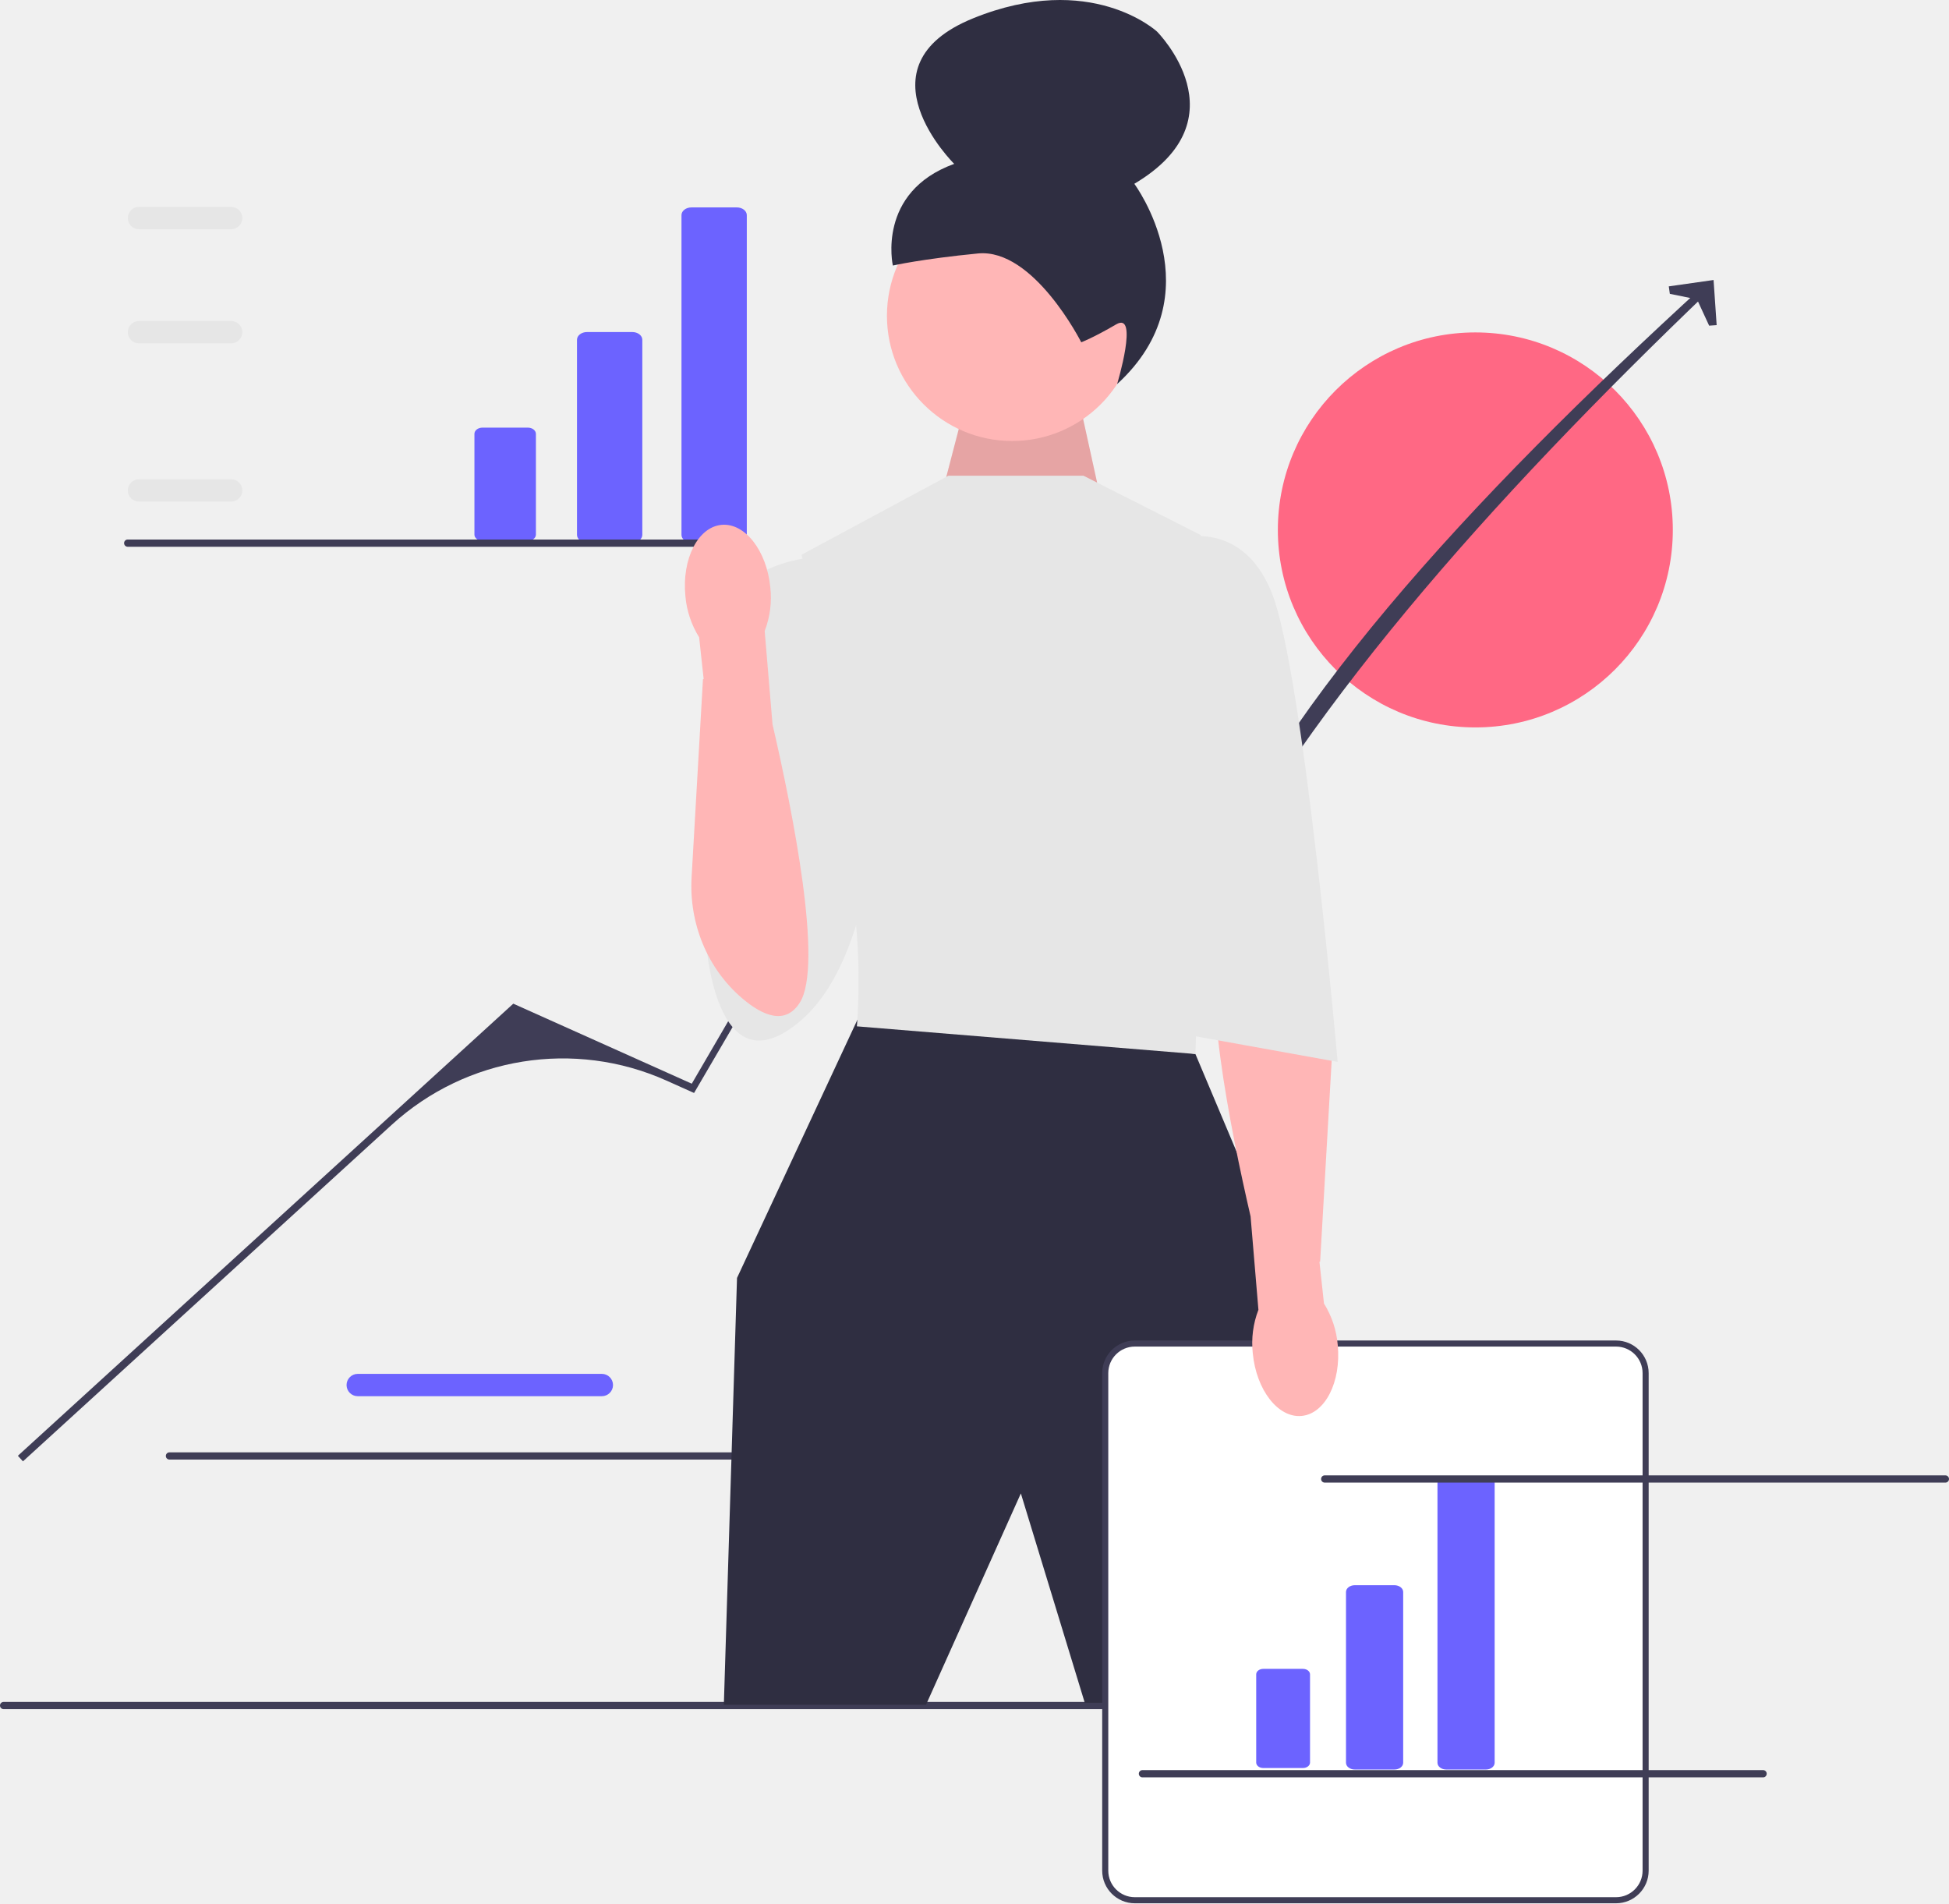
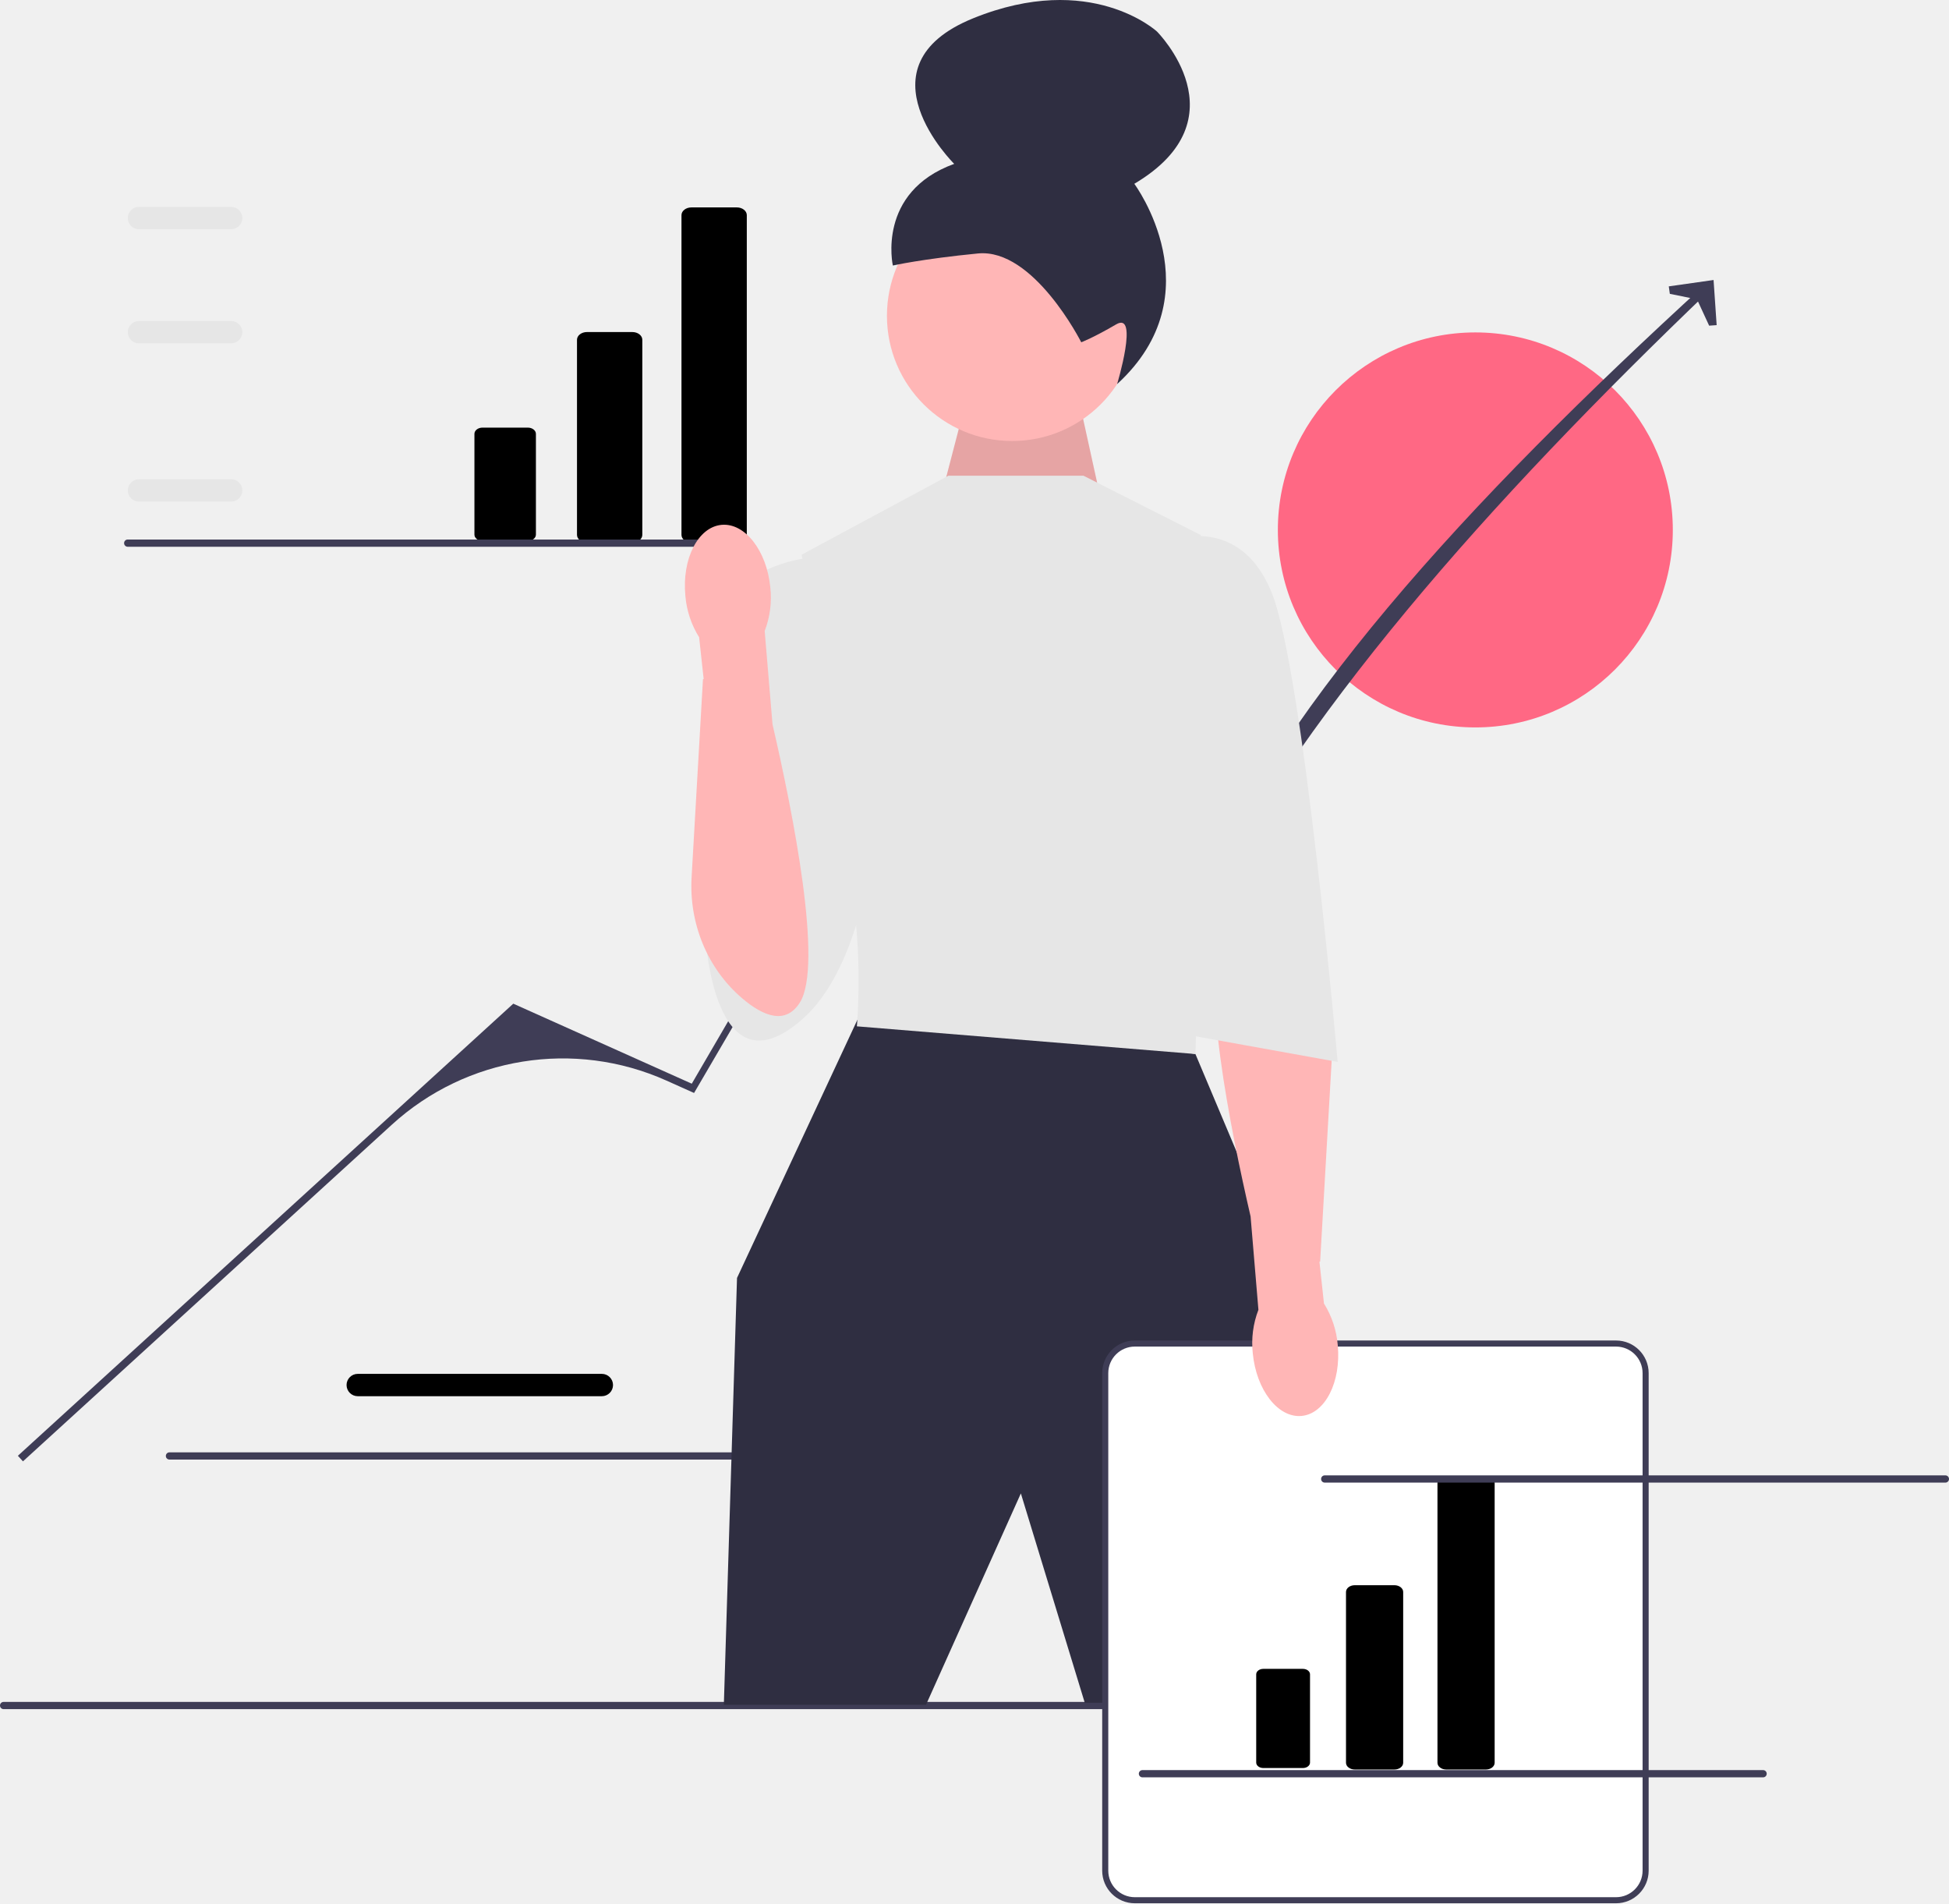
<svg xmlns="http://www.w3.org/2000/svg" width="641.513" height="626.392" viewBox="0 0 641.513 626.392">
  <g>
-     <path d="M198.101,459.506H117.744c-2.026,0-3.674-1.648-3.674-3.674s1.648-3.674,3.674-3.674h80.357c2.026,0,3.674,1.648,3.674,3.674s-1.648,3.674-3.674,3.674h-0Z" fill="#6c63ff" />
+     <path d="M198.101,459.506H117.744c-2.026,0-3.674-1.648-3.674-3.674s1.648-3.674,3.674-3.674h80.357c2.026,0,3.674,1.648,3.674,3.674s-1.648,3.674-3.674,3.674h-0Z" fill="#000000" />
    <path d="M54.587,479.173c0,.66,.53,1.19,1.19,1.19h204.29c.66,0,1.19-.53,1.19-1.19,0-.66-.53-1.19-1.19-1.19H55.778c-.66,0-1.19,.53-1.19,1.19Z" fill="#3f3d56" />
  </g>
  <circle cx="485.607" cy="174.403" r="65" fill="#ff6884" />
  <path d="M0,561.308c0,.66,.53,1.19,1.19,1.19H523.48c.66,0,1.19-.53,1.19-1.19,0-.66-.53-1.19-1.19-1.19H1.19c-.66,0-1.19,.53-1.19,1.19Z" fill="#3f3d56" />
  <g>
    <path d="M7.555,480.947l-1.671-1.831,163.064-148.796,58.749,26.336,63.44-108.794,52.122-25.124,48.293,80.487c26.073-67.499,91.46-138.118,169.81-209.766l1.927,1.561c-73.485,70.354-136.359,141.028-172.04,212.52l-44.669-74.667c-2.11-3.527-6.545-4.89-10.272-3.156l-0,0c-28.49,13.257-52.255,34.895-68.115,62.023l-39.739,67.971-9.071-4.066c-30.338-13.6-65.854-7.9-90.413,14.51L7.555,480.947Z" fill="#3f3d56" />
    <polygon points="565.038 107.006 562.562 107.178 558.568 98.52 549.624 96.704 549.276 94.247 564.02 92.151 565.038 107.006" fill="#3f3d56" />
  </g>
  <polygon points="310.684 159.98 319.45 126.283 353.597 124.64 363.813 171.091 310.684 159.98" fill="#ffb6b6" />
  <polygon points="310.684 159.98 319.45 126.283 353.597 124.64 363.813 171.091 310.684 159.98" isolation="isolate" opacity=".1" />
  <circle cx="333.154" cy="103.924" r="41.216" fill="#ffb6b6" />
  <path d="M355.894,112.649h-0s-15.657-31.023-34.003-29.231c-18.345,1.791-28.01,3.969-28.01,3.969,0,0-5.446-24.162,20.192-33.456,0,0-32.598-32.134,6.213-47.897,38.811-15.763,60.529,4.341,60.529,4.341,0,0,28.728,28.679-7.454,50.115,0,0,26.867,36.139-5.662,65.925,0,0,7.276-24.104-.316-19.659-7.591,4.445-11.489,5.893-11.489,5.893v0l-0-0Z" fill="#2f2e41" />
  <polygon points="287.679 330.412 282.196 335.666 242.589 420.591 238.253 561.063 304.799 561.063 336.015 491.5 357.047 560.392 416.882 560.392 430.752 435.332 393.466 346.887 287.679 330.412" fill="#2f2e41" />
  <path d="M356.614,156.556h-44.441l-48.34,26.013,11.272,50.292s-2.601,30.349,3.468,52.894c6.07,22.545,3.468,52.027,3.468,52.027l111.424,9.105,3.468-102.319-1.734-68.502-38.586-19.51h0v-0Z" fill="#e6e6e6" />
  <path d="M271.203,183.003s-26.88,.867-31.216,18.209-7.804,106.655-7.804,106.655c0,0,2.601,52.996,31.65,27.799,29.048-25.197,26.447-101.503,26.447-101.503l-19.076-51.16v0Z" fill="#e6e6e6" />
  <path d="M531.927,625.392h-158.409c-5.365,0-9.73-4.364-9.73-9.73v-163.758c0-5.365,4.365-9.73,9.73-9.73h158.409c5.365,0,9.73,4.364,9.73,9.73v163.758c0,5.365-4.364,9.73-9.73,9.73Z" fill="#fff" />
  <path d="M531.927,626.392h-158.409c-5.916,0-10.729-4.813-10.729-10.729v-163.758c0-5.916,4.813-10.729,10.729-10.729h158.409c5.916,0,10.729,4.813,10.729,10.729v163.758c0,5.917-4.813,10.729-10.729,10.729Zm-158.409-183.217c-4.813,0-8.729,3.916-8.729,8.729v163.758c0,4.813,3.916,8.729,8.729,8.729h158.409c4.813,0,8.729-3.916,8.729-8.729v-163.758c0-4.813-3.916-8.729-8.729-8.729h-158.409Z" fill="#3f3d56" />
  <g>
-     <path d="M458.974,582.371h-13.056c-1.59,0-2.883-.998-2.883-2.225v-56.211c0-1.227,1.293-2.225,2.883-2.225h13.056c1.59,0,2.883,.998,2.883,2.225v56.211c0,1.227-1.293,2.225-2.883,2.225Z" fill="#6c63ff" />
-     <path d="M415.809,549.245c-1.284,0-2.329,.807-2.329,1.798v29.04c0,.991,1.045,1.798,2.329,1.798h13.056c1.284,0,2.329-.807,2.329-1.798v-29.04c0-.991-1.045-1.798-2.329-1.798h-13.056Z" fill="#6c63ff" />
-     <path d="M489.082,582.371h-13.056c-1.59,0-2.883-.998-2.883-2.225v-92.12c0-1.227,1.293-2.225,2.883-2.225h13.056c1.59,0,2.883,.998,2.883,2.225v92.12c0,1.227-1.293,2.225-2.883,2.225Z" fill="#6c63ff" />
+     <path d="M458.974,582.371h-13.056c-1.59,0-2.883-.998-2.883-2.225v-56.211c0-1.227,1.293-2.225,2.883-2.225h13.056c1.59,0,2.883,.998,2.883,2.225v56.211c0,1.227-1.293,2.225-2.883,2.225Z" fill="#000000" />
+     <path d="M415.809,549.245c-1.284,0-2.329,.807-2.329,1.798v29.04c0,.991,1.045,1.798,2.329,1.798h13.056c1.284,0,2.329-.807,2.329-1.798v-29.04c0-.991-1.045-1.798-2.329-1.798h-13.056Z" fill="#000000" />
+     <path d="M489.082,582.371h-13.056c-1.59,0-2.883-.998-2.883-2.225v-92.12c0-1.227,1.293-2.225,2.883-2.225h13.056c1.59,0,2.883,.998,2.883,2.225v92.12c0,1.227-1.293,2.225-2.883,2.225Z" fill="#000000" />
  </g>
  <g>
-     <path d="M208.125,178.572h-14.914c-1.816,0-3.293-1.14-3.293-2.542V111.821c0-1.402,1.477-2.542,3.293-2.542h14.914c1.816,0,3.293,1.14,3.293,2.542v64.21c0,1.402-1.477,2.542-3.293,2.542v-0Z" fill="#6c63ff" />
-     <path d="M158.819,140.733c-1.467,0-2.661,.921-2.661,2.054v33.172c0,1.132,1.194,2.054,2.661,2.054h14.914c1.467,0,2.661-.921,2.661-2.054v-33.172c0-1.132-1.194-2.054-2.661-2.054h-14.914Z" fill="#6c63ff" />
-     <path d="M242.517,178.572h-14.914c-1.816,0-3.293-1.14-3.293-2.542V70.802c0-1.402,1.477-2.542,3.293-2.542h14.914c1.816,0,3.293,1.14,3.293,2.542v105.228c0,1.402-1.477,2.542-3.293,2.542v-0Z" fill="#6c63ff" />
+     <path d="M208.125,178.572h-14.914c-1.816,0-3.293-1.14-3.293-2.542V111.821c0-1.402,1.477-2.542,3.293-2.542h14.914c1.816,0,3.293,1.14,3.293,2.542v64.21c0,1.402-1.477,2.542-3.293,2.542v-0Z" fill="#000000" />
+     <path d="M158.819,140.733c-1.467,0-2.661,.921-2.661,2.054v33.172c0,1.132,1.194,2.054,2.661,2.054h14.914c1.467,0,2.661-.921,2.661-2.054v-33.172c0-1.132-1.194-2.054-2.661-2.054h-14.914Z" fill="#000000" />
+     <path d="M242.517,178.572h-14.914c-1.816,0-3.293-1.14-3.293-2.542V70.802c0-1.402,1.477-2.542,3.293-2.542h14.914c1.816,0,3.293,1.14,3.293,2.542v105.228c0,1.402-1.477,2.542-3.293,2.542v-0Z" fill="#000000" />
  </g>
  <path d="M428.438,466.001c7.725-.74,13.044-11.178,11.882-23.32-.398-4.857-1.953-9.547-4.535-13.68l-1.489-13.742,.228-.068,3.742-65.158c.87-15.15-5.127-30.037-16.681-39.875-6.873-5.852-14.206-8.815-18.921-1.421-7.824,12.269,2.31,62.847,8.965,91.602l2.58,30.728c-1.753,4.549-2.39,9.451-1.86,14.296,1.16,12.138,8.363,21.378,16.088,20.639Z" fill="#ffb6b6" />
  <path d="M385.662,177.8s22.545-8.671,32.95,17.342,21.678,154.346,21.678,154.346l-52.894-9.538-1.734-162.15v-0Z" fill="#e6e6e6" />
  <g>
    <path d="M76.092,165.076h-30.357c-2.026,0-3.674-1.648-3.674-3.674s1.648-3.674,3.674-3.674h30.357c2.026,0,3.674,1.648,3.674,3.674s-1.648,3.674-3.674,3.674Z" fill="#e6e6e6" />
    <path d="M76.092,112.997h-30.357c-2.026,0-3.674-1.648-3.674-3.674s1.648-3.674,3.674-3.674h30.357c2.026,0,3.674,1.648,3.674,3.674s-1.648,3.674-3.674,3.674Z" fill="#e6e6e6" />
    <path d="M76.092,75.44h-30.357c-2.026,0-3.674-1.648-3.674-3.674s1.648-3.674,3.674-3.674h30.357c2.026,0,3.674,1.648,3.674,3.674s-1.648,3.674-3.674,3.674Z" fill="#e6e6e6" />
    <path d="M40.843,178.754c0,.66,.53,1.19,1.19,1.19H246.323c.66,0,1.19-.53,1.19-1.19,0-.66-.53-1.19-1.19-1.19H42.033c-.66,0-1.19,.53-1.19,1.19Z" fill="#3f3d56" />
  </g>
  <path d="M434.843,486.754c0,.66,.53,1.19,1.19,1.19h204.29c.66,0,1.19-.53,1.19-1.19,0-.66-.53-1.19-1.19-1.19h-204.29c-.66,0-1.19,.53-1.19,1.19Z" fill="#3f3d56" />
  <path d="M374.843,583.754c0,.66,.53,1.19,1.19,1.19h204.29c.66,0,1.19-.53,1.19-1.19,0-.66-.53-1.19-1.19-1.19h-204.29c-.66,0-1.19,.53-1.19,1.19Z" fill="#3f3d56" />
  <path d="M237.467,172.738c-7.725,.74-13.044,11.178-11.882,23.32,.398,4.857,1.953,9.547,4.535,13.68l1.489,13.742-.228,.068-3.742,65.158c-.87,15.15,5.127,30.037,16.681,39.875,6.873,5.852,14.206,8.815,18.921,1.421,7.824-12.269-2.31-62.847-8.965-91.602l-2.58-30.728c1.753-4.549,2.39-9.451,1.86-14.296-1.16-12.138-8.363-21.378-16.088-20.639h-0v0Z" fill="#ffb6b6" />
</svg>
